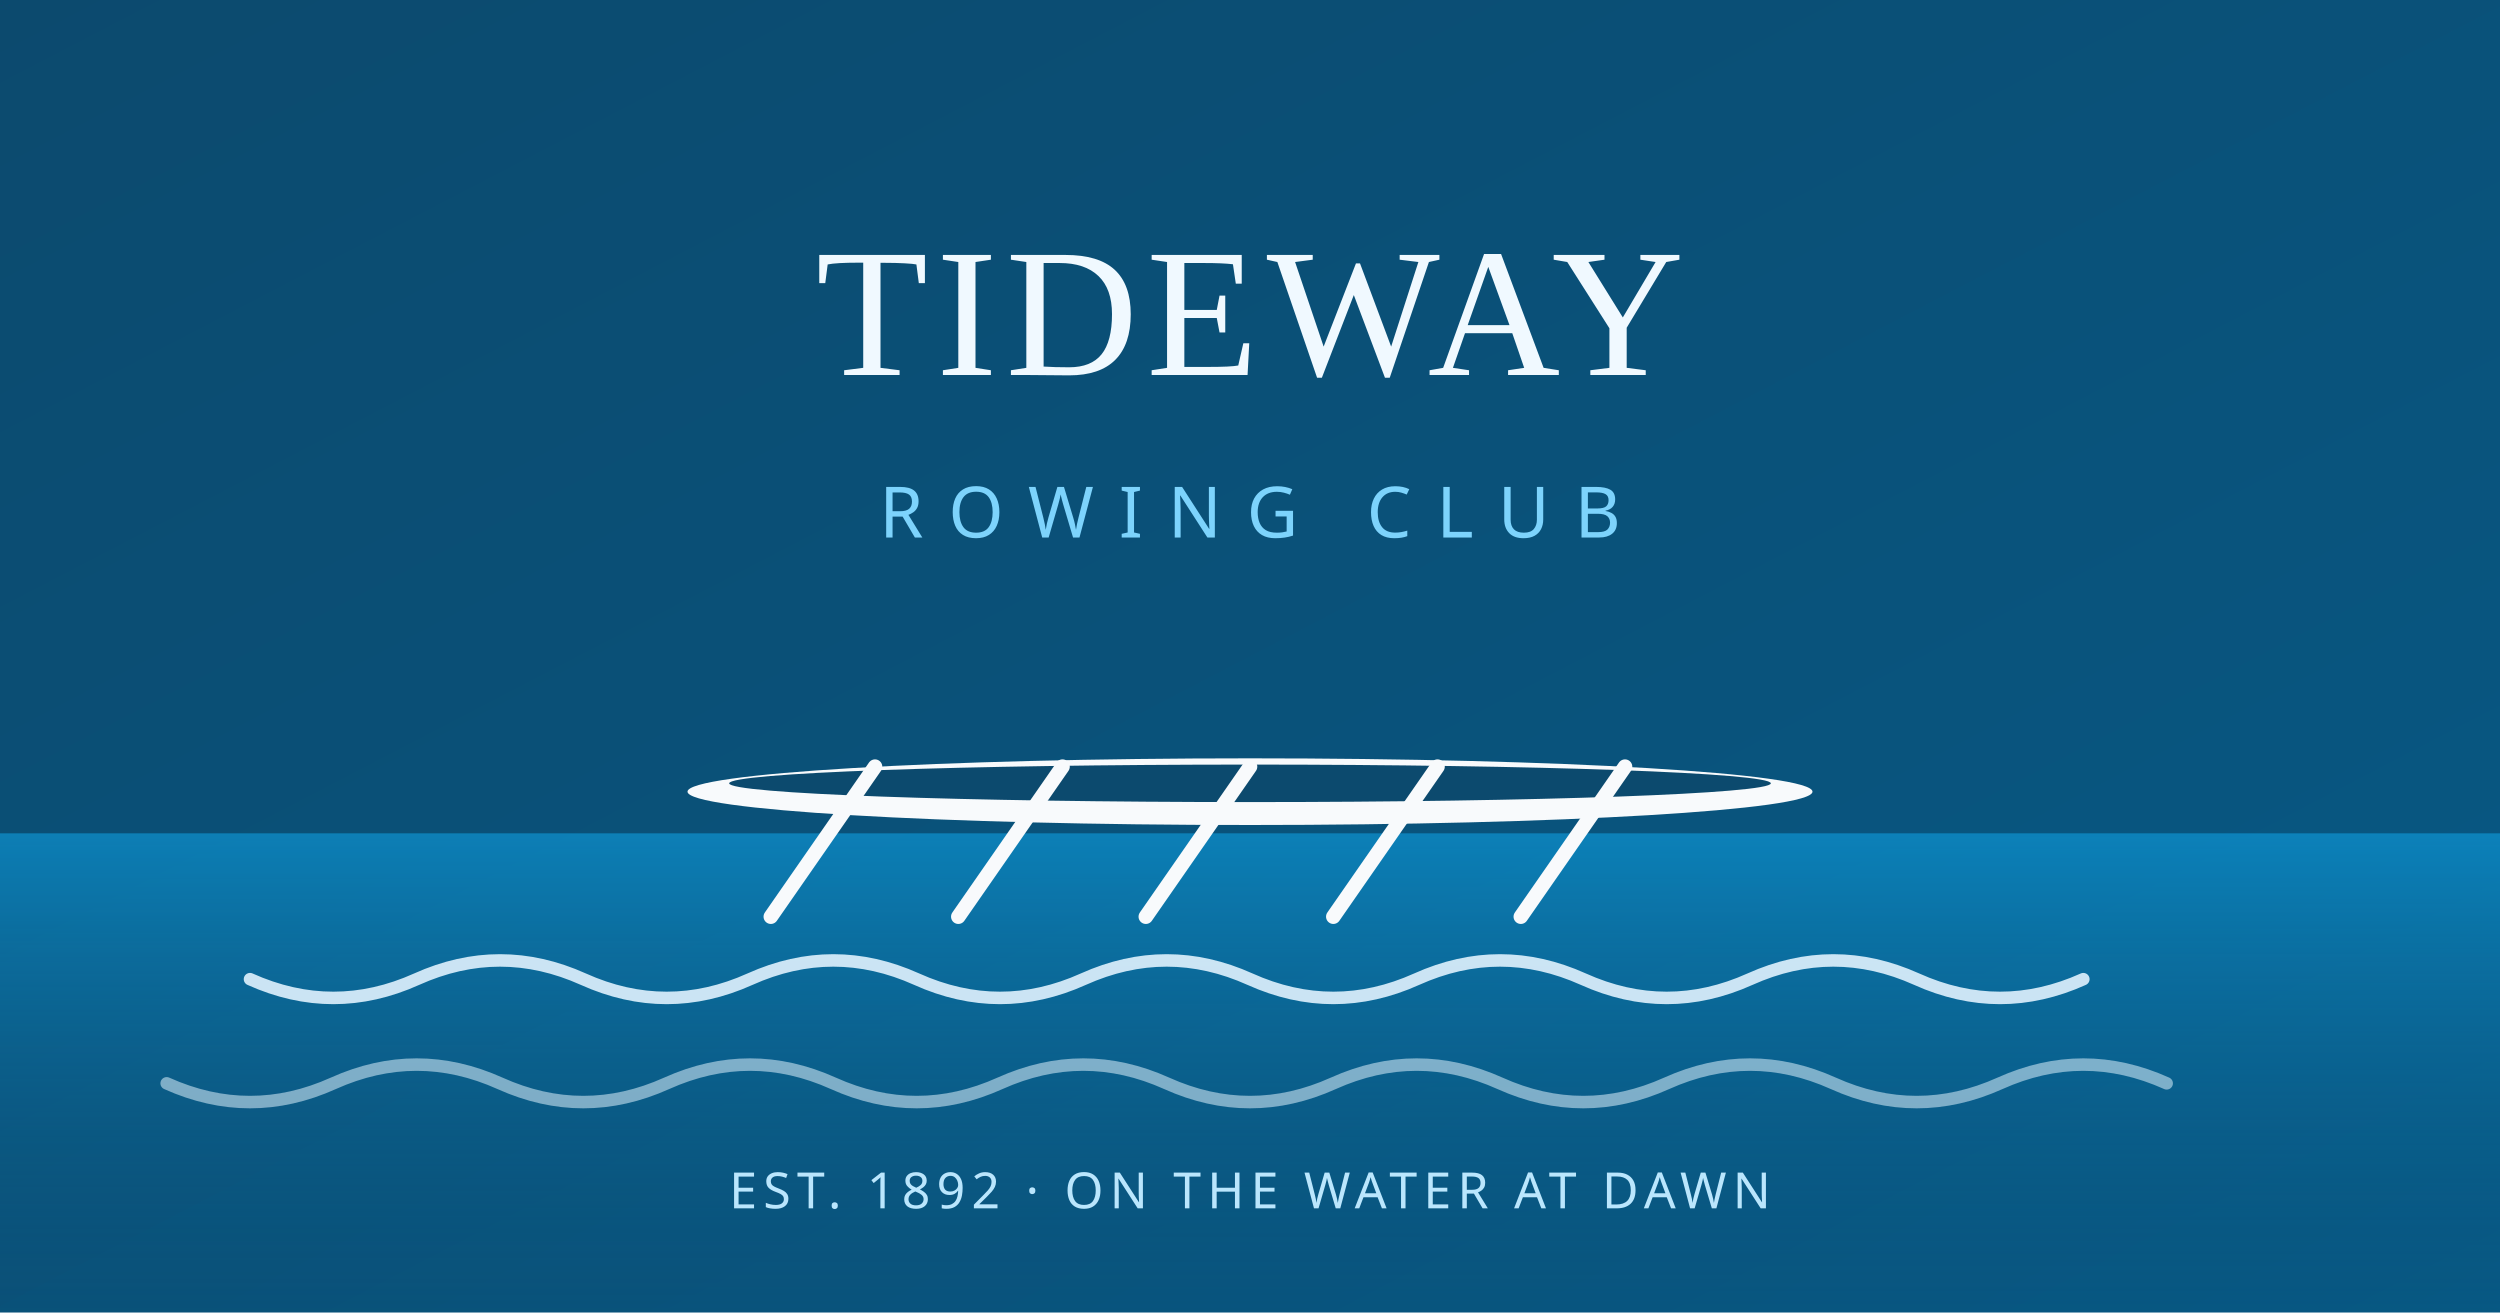
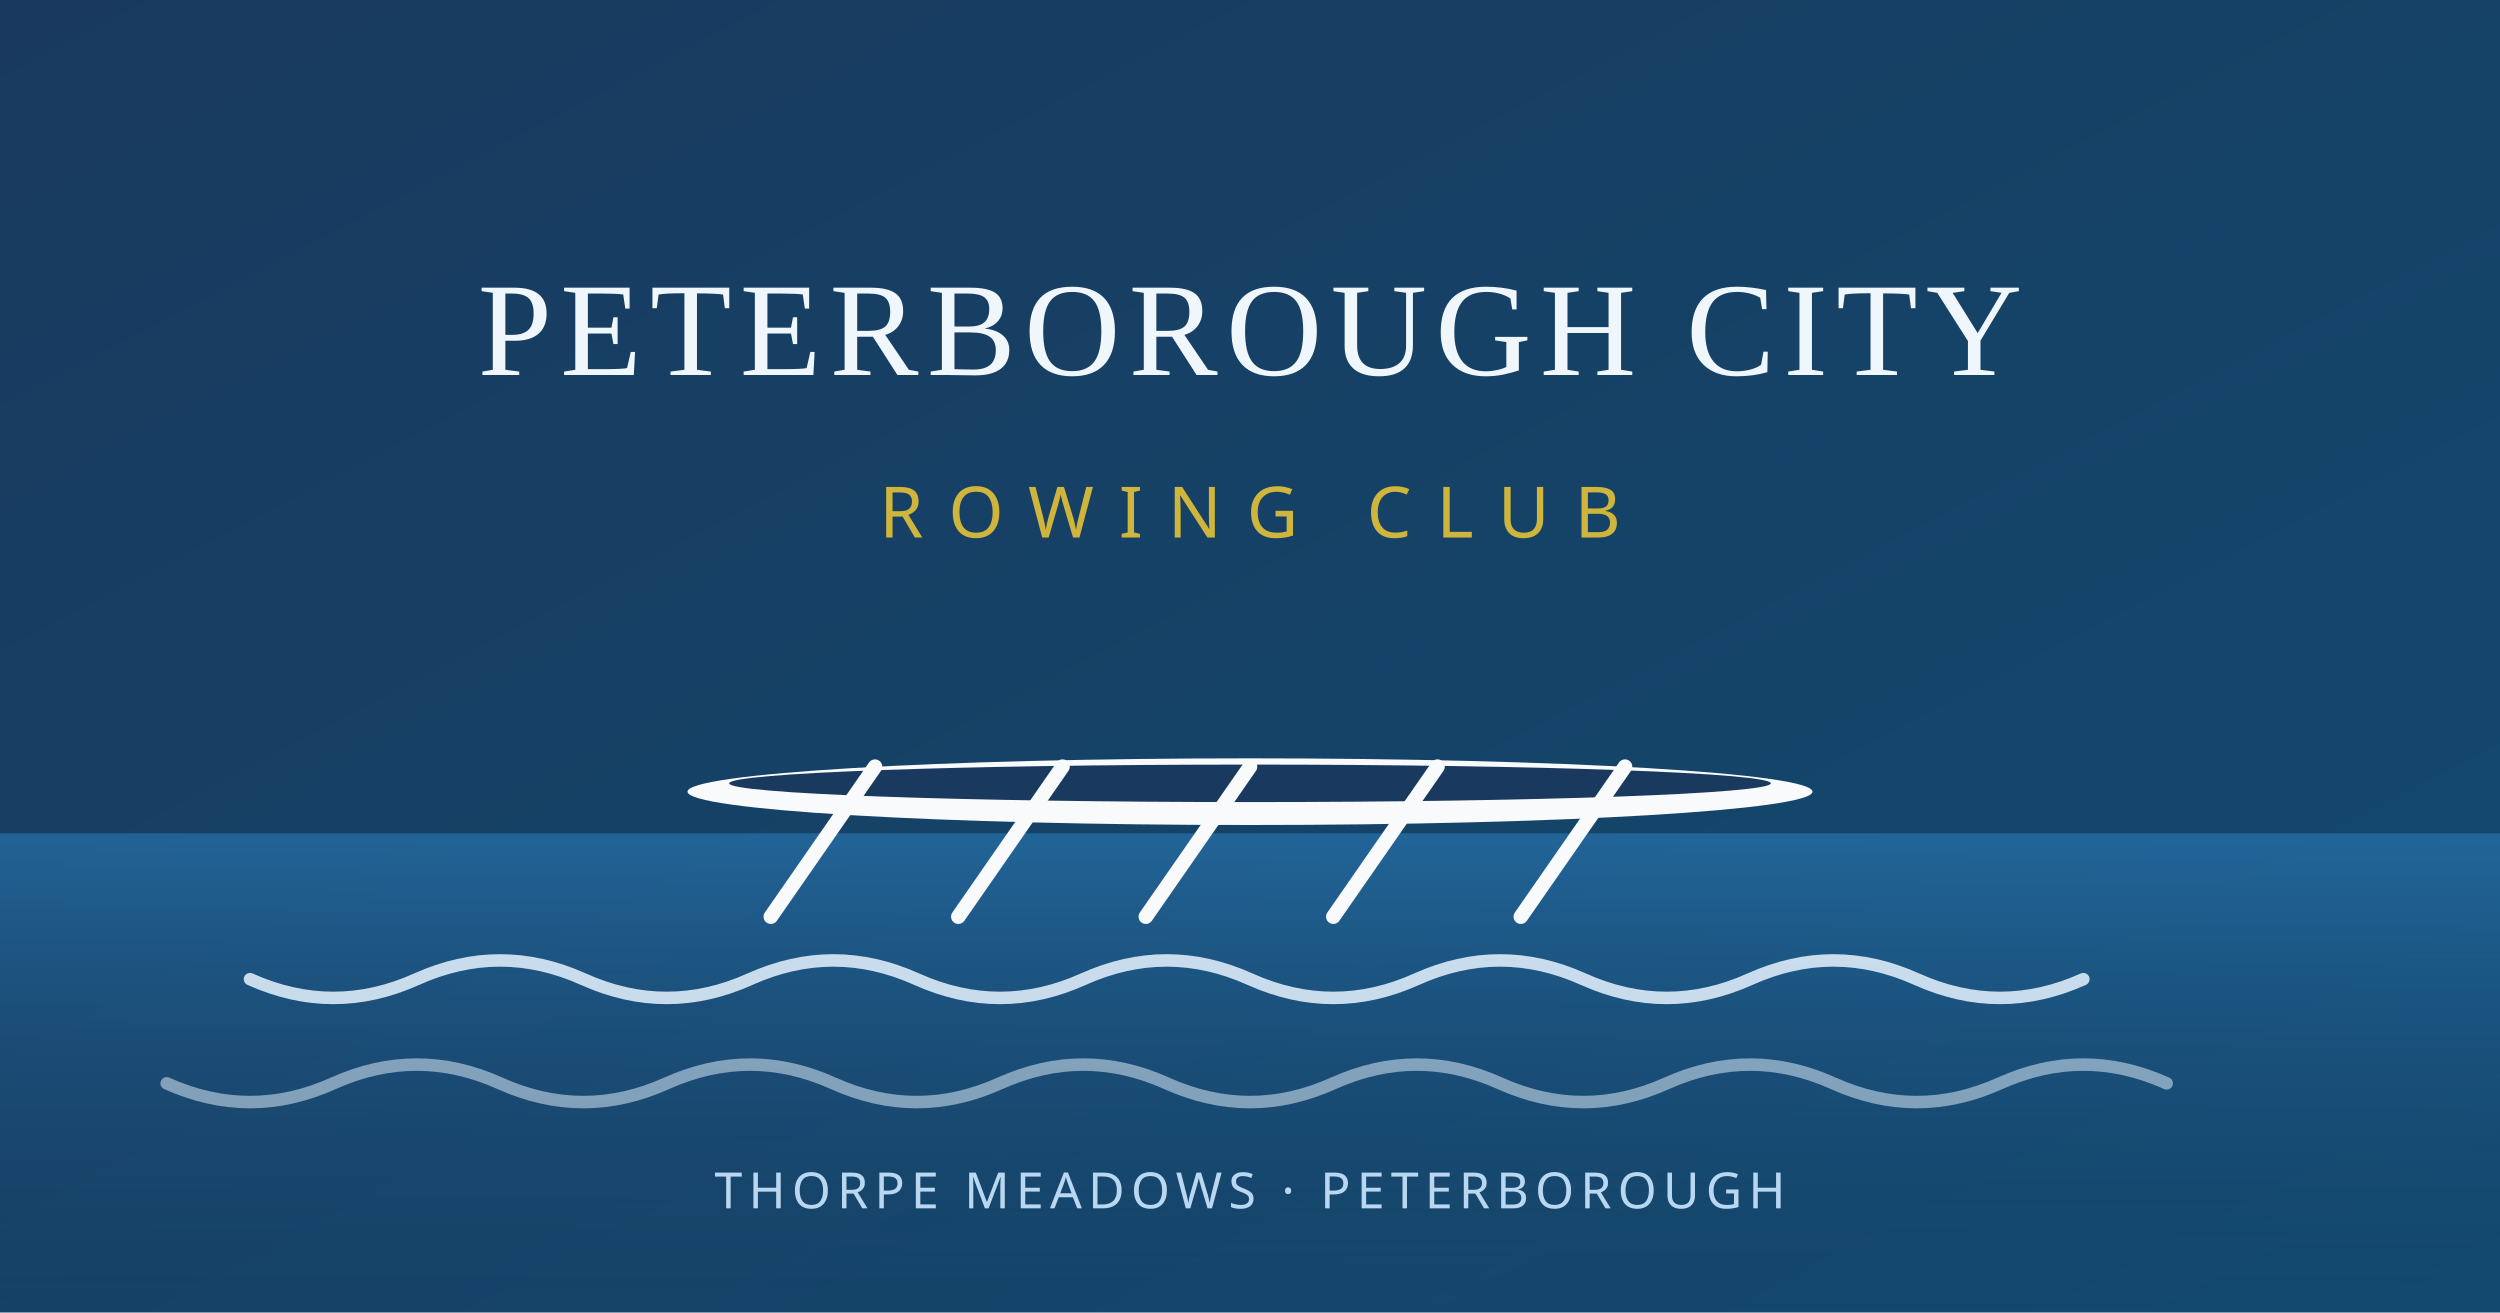
- <svg xmlns="http://www.w3.org/2000/svg" width="1200" height="630" viewBox="0 0 1200 630" role="img" aria-label="Tideway Rowing Club">
+ <svg xmlns="http://www.w3.org/2000/svg" width="1200" height="630" viewBox="0 0 1200 630" role="img" aria-label="Peterborough City Rowing Club">
  <defs>
    <linearGradient id="bg" x1="0" y1="0" x2="1" y2="1">
-       <stop offset="0%" stop-color="#0c4a6e" />
-       <stop offset="100%" stop-color="#075985" />
+       <stop offset="0%" stop-color="#193a5e" />
+       <stop offset="100%" stop-color="#124a70" />
    </linearGradient>
    <linearGradient id="water" x1="0" y1="0" x2="0" y2="1">
-       <stop offset="0%" stop-color="#0ea5e9" stop-opacity="0.55" />
-       <stop offset="100%" stop-color="#0c4a6e" stop-opacity="0.1" />
+       <stop offset="0%" stop-color="#2c80bf" stop-opacity="0.55" />
+       <stop offset="100%" stop-color="#193a5e" stop-opacity="0.1" />
    </linearGradient>
  </defs>
  <rect width="1200" height="630" fill="url(#bg)" />
  <rect y="400" width="1200" height="230" fill="url(#water)" />
-   <g stroke="#e0f2fe" stroke-width="6" stroke-linecap="round" opacity="0.9">
+   <g stroke="#dcebf8" stroke-width="6" stroke-linecap="round" opacity="0.9">
    <path d="M120 470 q40 18 80 0 t80 0 t80 0 t80 0 t80 0 t80 0 t80 0 t80 0 t80 0 t80 0 t80 0" fill="none" />
    <path d="M80 520 q40 18 80 0 t80 0 t80 0 t80 0 t80 0 t80 0 t80 0 t80 0 t80 0 t80 0 t80 0 t80 0" fill="none" opacity="0.6" />
  </g>
  <g transform="translate(600 380)">
    <ellipse cx="0" cy="0" rx="270" ry="16" fill="#f8fafc" />
-     <ellipse cx="0" cy="-4" rx="250" ry="9" fill="#0c4a6e" />
+     <ellipse cx="0" cy="-4" rx="250" ry="9" fill="#193a5e" />
    <g stroke="#f8fafc" stroke-width="7" stroke-linecap="round">
      <line x1="-180" y1="-12" x2="-230" y2="60" />
      <line x1="-90" y1="-12" x2="-140" y2="60" />
      <line x1="0" y1="-12" x2="-50" y2="60" />
      <line x1="90" y1="-12" x2="40" y2="60" />
      <line x1="180" y1="-12" x2="130" y2="60" />
    </g>
  </g>
-   <text x="600" y="180" text-anchor="middle" font-family="Georgia, 'Times New Roman', serif" font-size="88" fill="#f0f9ff" letter-spacing="4">TIDEWAY</text>
-   <text x="600" y="258" text-anchor="middle" font-family="Verdana, sans-serif" font-size="34" fill="#7dd3fc" letter-spacing="12">ROWING CLUB</text>
-   <text x="600" y="580" text-anchor="middle" font-family="Verdana, sans-serif" font-size="24" fill="#bae6fd" letter-spacing="3">EST. 1892 · ON THE WATER AT DAWN</text>
+   <text x="600" y="180" text-anchor="middle" font-family="Georgia, 'Times New Roman', serif" font-size="64" fill="#f0f7fc" letter-spacing="4">PETERBOROUGH CITY</text>
+   <text x="600" y="258" text-anchor="middle" font-family="Verdana, sans-serif" font-size="34" fill="#cfb53b" letter-spacing="12">ROWING CLUB</text>
+   <text x="600" y="580" text-anchor="middle" font-family="Verdana, sans-serif" font-size="24" fill="#b9d7f0" letter-spacing="3">THORPE MEADOWS · PETERBOROUGH</text>
</svg>
